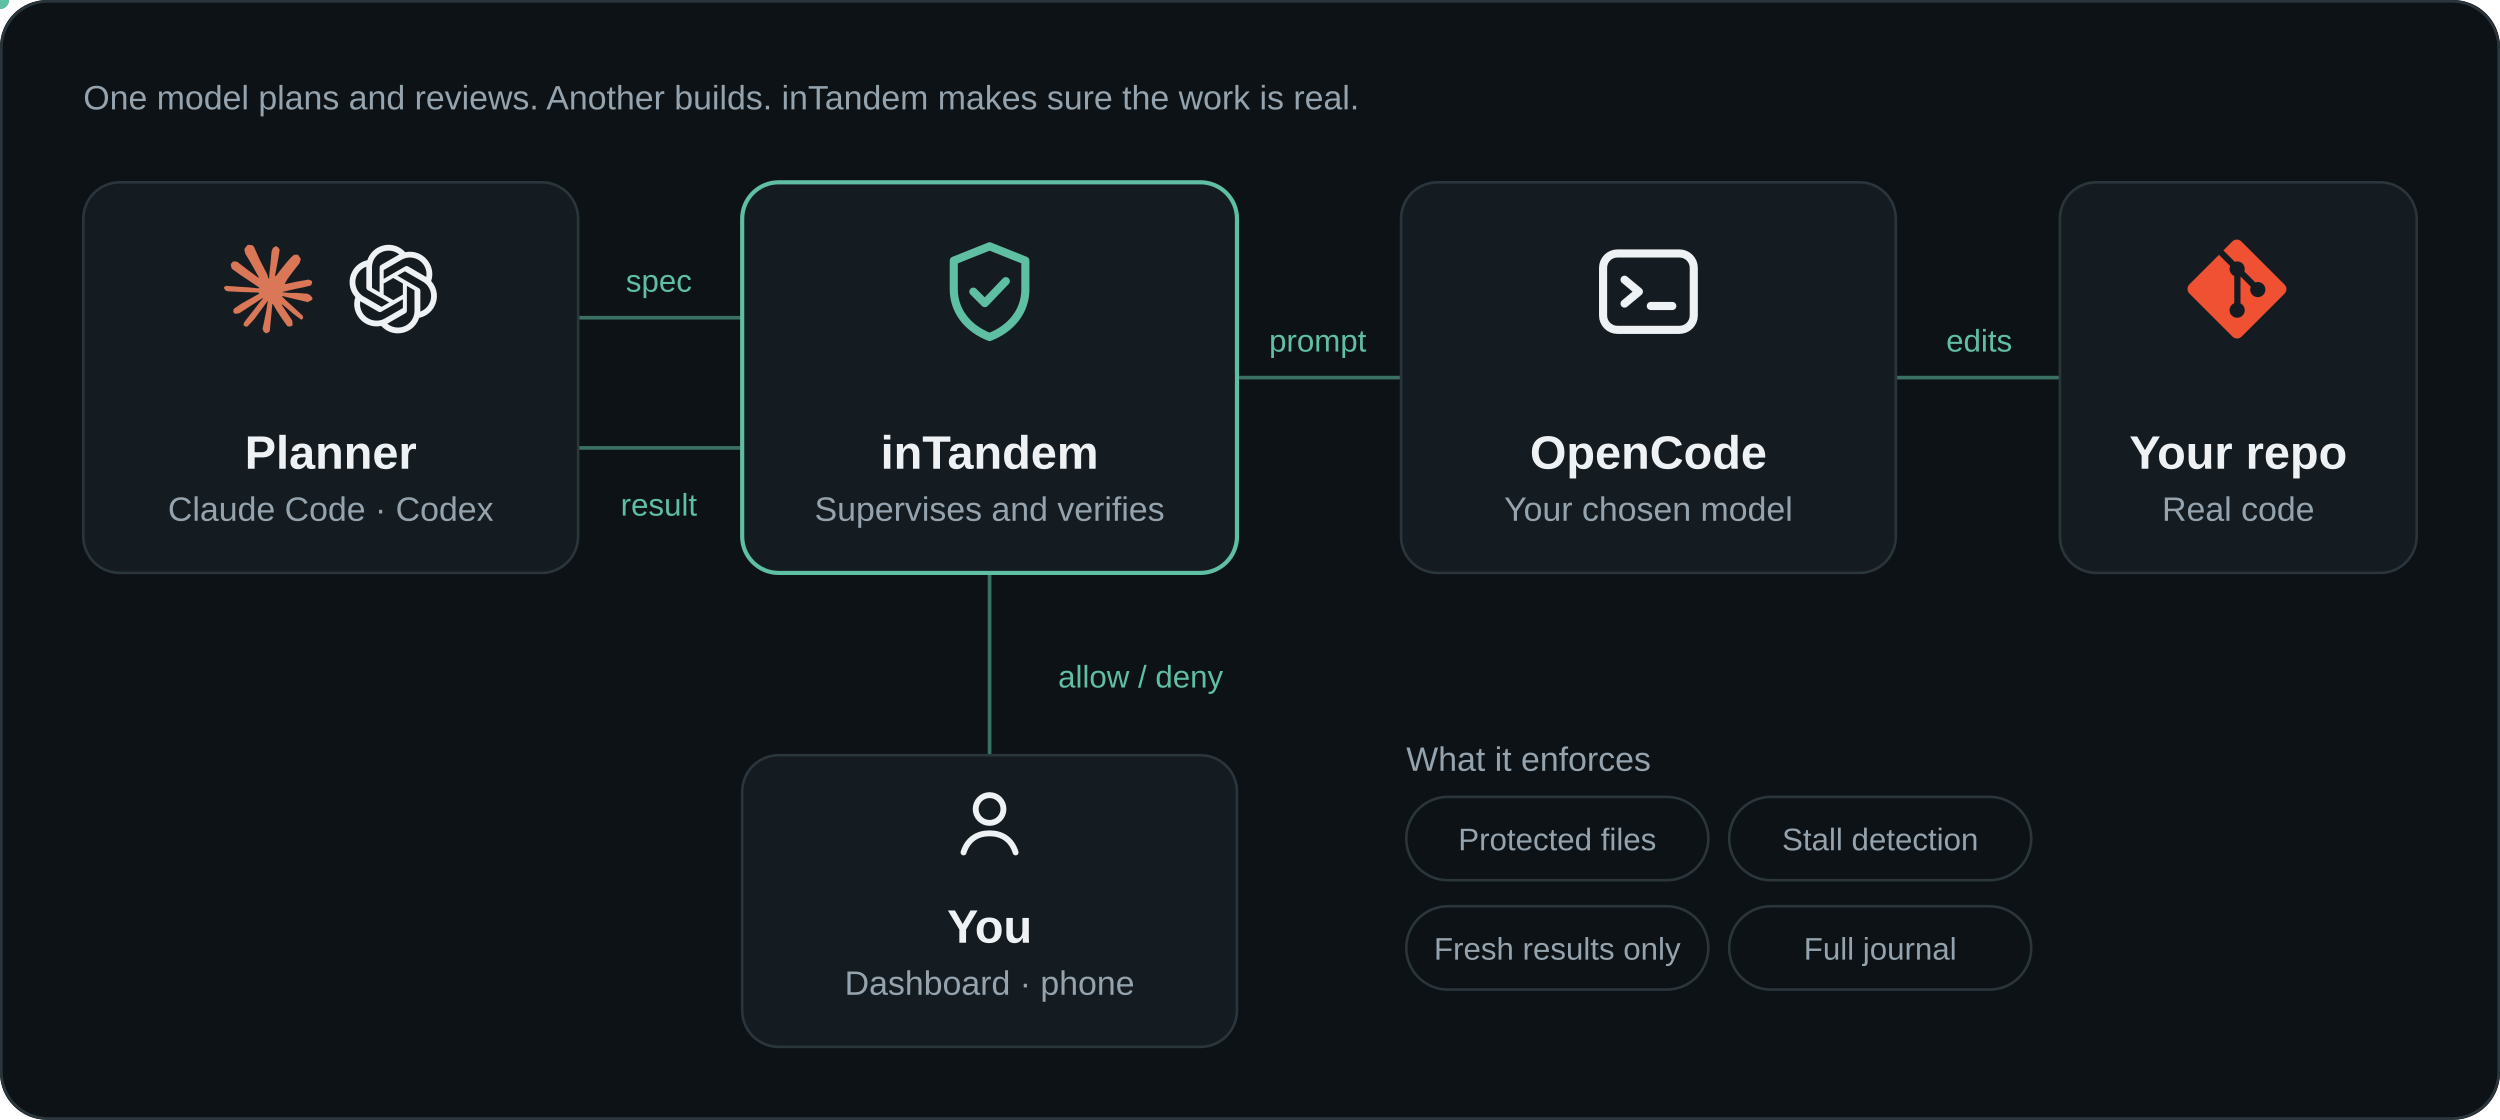
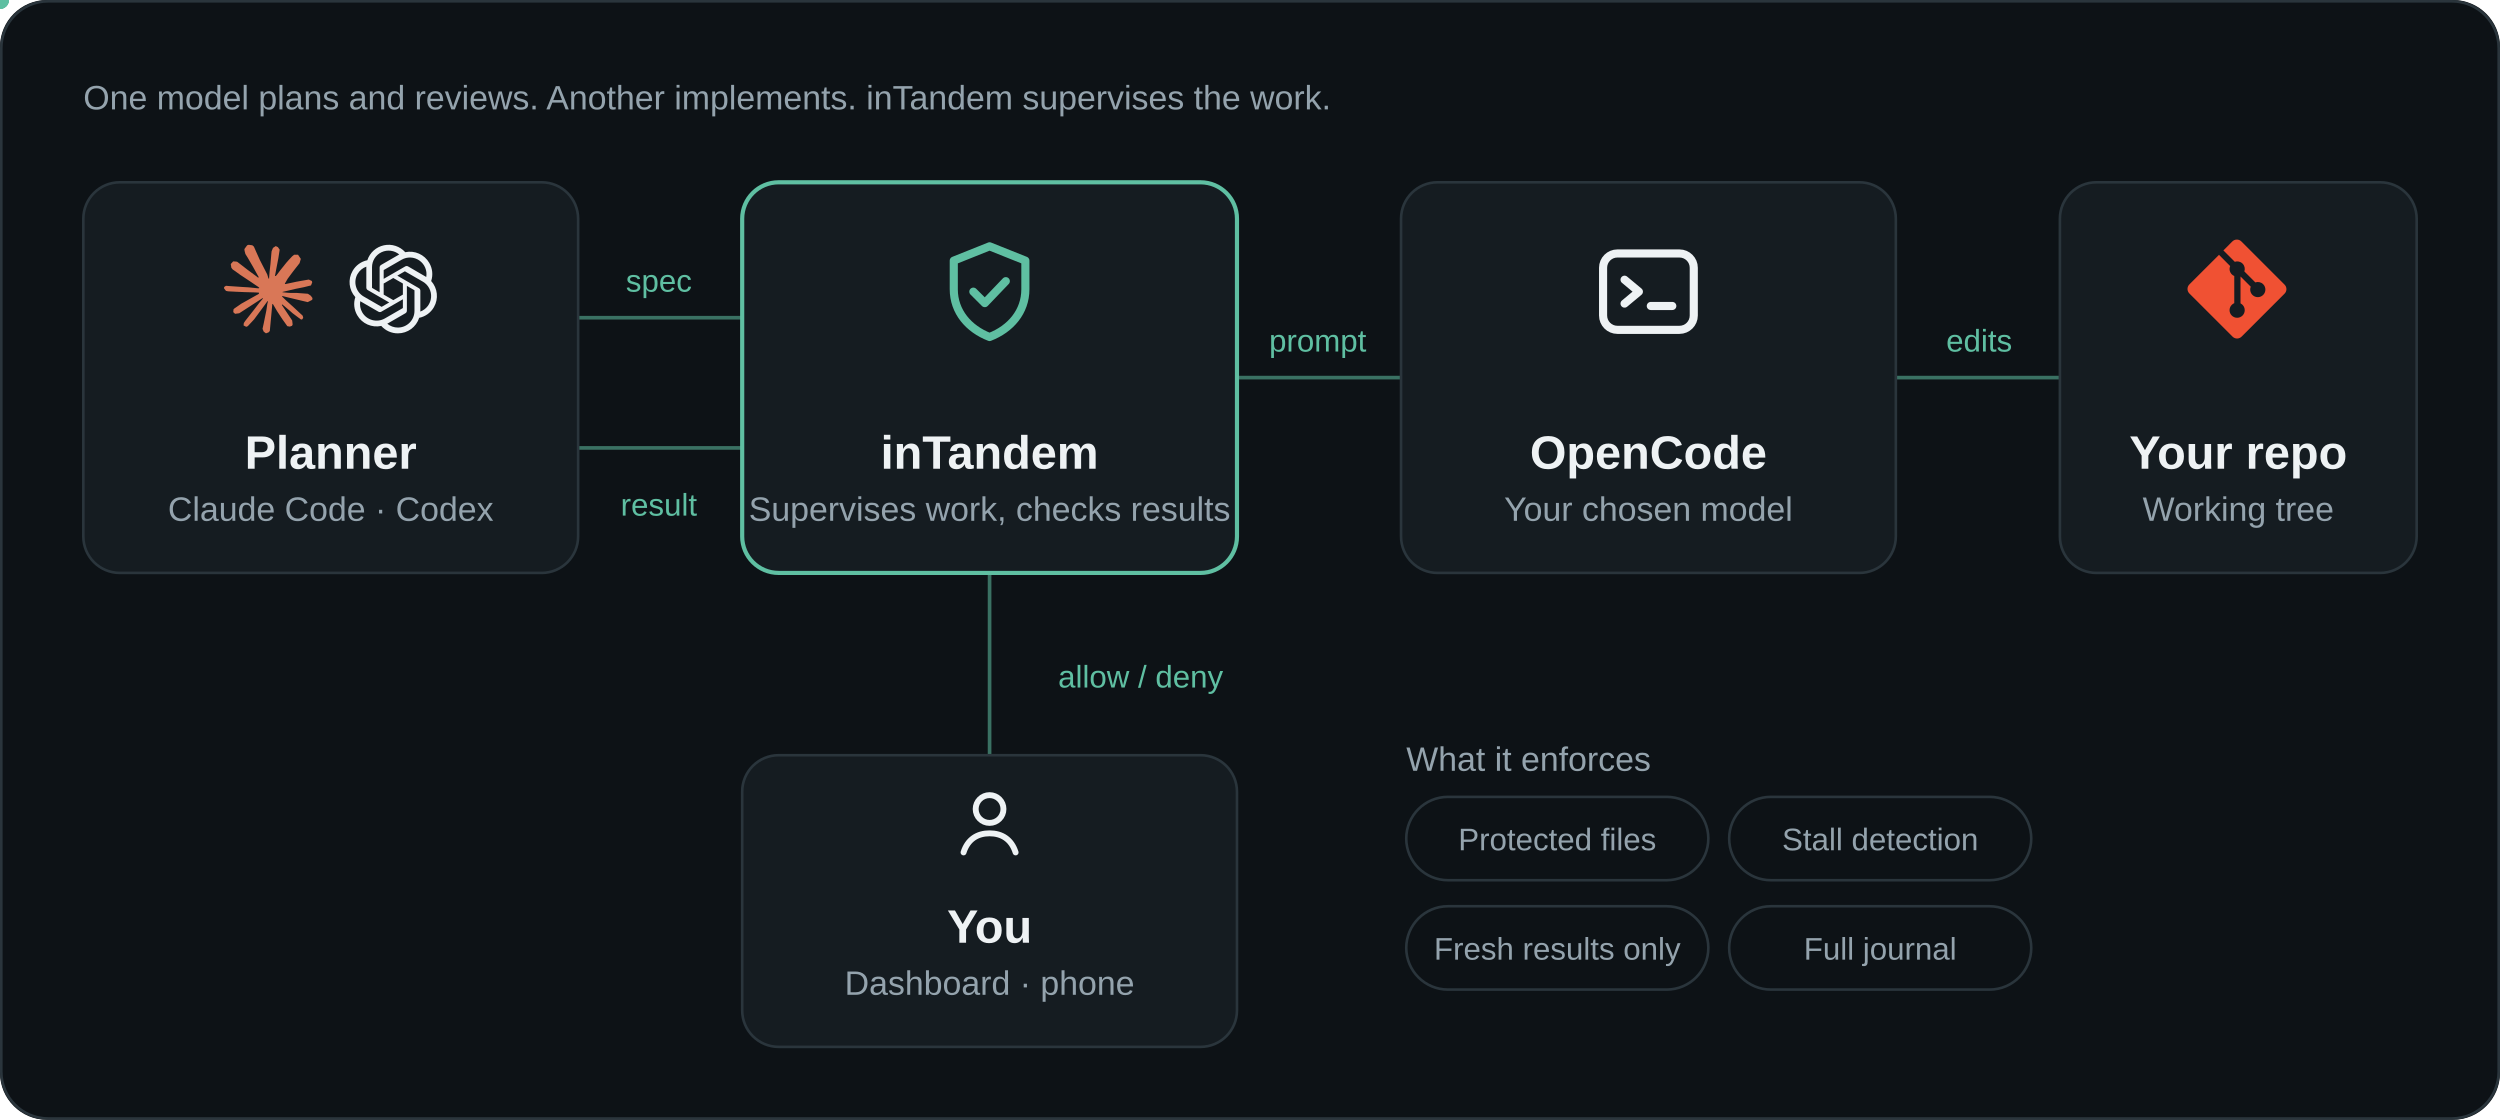
<svg xmlns="http://www.w3.org/2000/svg" width="960" height="430" viewBox="0 0 960 430" role="img" aria-labelledby="t">
  <style>
text { font-family: -apple-system, BlinkMacSystemFont, "Segoe UI", "Helvetica Neue", Arial, sans-serif; }
.t { font-size: 18px; font-weight: 700; fill: #eef2f4; } .s { font-size: 13px; fill: #94a3ad; }
.l { font-size: 12px; fill: #5fbfa2; } .c { font-size: 12px; fill: #94a3ad; }
.h { font-size: 13px; fill: #94a3ad; }
.wire { fill: none; stroke: #5fbfa2; stroke-width: 1.4; stroke-opacity: .55; }
</style>
  <rect width="960" height="430" rx="18" fill="#0d1216" />
  <rect x=".5" y=".5" width="959" height="429" rx="18" fill="none" stroke="#2a353c" />
-   <text x="32" y="42" class="h">One model plans and reviews. Another builds. inTandem makes sure the work is real.</text>
+   <text x="32" y="42" class="h">One model plans and reviews. Another implements. inTandem supervises the work.</text>
  <path d="M222 122H285" class="wire" />
  <circle r="3.4" fill="#5fbfa2">
    <animateMotion dur="3.2s" begin="0s" repeatCount="indefinite" path="M222 122H285" />
  </circle>
  <text x="253" y="112" text-anchor="middle" class="l">spec</text>
  <path d="M285 172H222" class="wire" />
  <circle r="3.4" fill="#5fbfa2">
    <animateMotion dur="3.2s" begin="1.6s" repeatCount="indefinite" path="M285 172H222" />
  </circle>
  <text x="253" y="198" text-anchor="middle" class="l">result</text>
  <path d="M475 145H538" class="wire" />
  <circle r="3.4" fill="#5fbfa2">
    <animateMotion dur="3.2s" begin="0.5s" repeatCount="indefinite" path="M475 145H538" />
  </circle>
  <text x="506" y="135" text-anchor="middle" class="l">prompt</text>
  <path d="M728 145H791" class="wire" />
  <circle r="3.4" fill="#5fbfa2">
    <animateMotion dur="3.2s" begin="1s" repeatCount="indefinite" path="M728 145H791" />
  </circle>
  <text x="760" y="135" text-anchor="middle" class="l">edits</text>
  <path d="M380 290V220" class="wire" />
  <circle r="3.4" fill="#5fbfa2">
    <animateMotion dur="3.2s" begin="0.8s" repeatCount="indefinite" path="M380 290V220" />
  </circle>
  <text x="438" y="264" text-anchor="middle" class="l">allow / deny</text>
  <rect x="32" y="70" width="190" height="150" rx="14" fill="#151c21" stroke="#2a353c" stroke-width="1" />
  <g transform="translate(86 94) scale(1.417)">
    <path fill="#D97757" d="m4.714 15.956 4.717-2.647.079-.231-.079-.128h-.231l-.789-.049-2.696-.073-2.337-.097-2.265-.121-.571-.121-.534-.704.055-.352.48-.322.686.061 1.518.103 2.277.158 1.651.097 2.447.255h.389l.055-.158-.134-.097-.103-.097L6.973 9.836l-2.55-1.688-1.336-.971-.723-.492-.364-.461-.158-1.008.656-.723.88.061.225.061.892.686 1.906 1.475 2.489 1.834.364.303.146-.103.018-.073-.164-.273-1.354-2.447-1.445-2.489-.643-1.032-.17-.619c-.061-.255-.103-.467-.103-.729L6.287.134 6.7 0l.996.134.419.364.619 1.415 1.002 2.228 1.554 3.03.455.898.243.832.091.255h.158v-.146l.128-1.706.237-2.095.231-2.696.079-.759.376-.911.747-.492.583.279.48.686-.067.443-.285 1.852-.559 2.902-.364 1.943h.212l.243-.243.984-1.305 1.651-2.064.729-.82.85-.905.546-.431h1.032l.759 1.129-.34 1.166-1.062 1.348-.88 1.141-1.263 1.7-.789 1.36.073.109.188-.018 2.853-.607 1.542-.279 1.84-.316.832.389.091.395-.328.807-1.967.486-2.307.461-3.436.814-.043.03.049.061 1.548.146.662.036h1.621l3.018.225.789.522.474.638-.079.486-1.214.619-1.639-.389-3.825-.911-1.311-.328h-.182v.109l1.093 1.069 2.003 1.809 2.507 2.331.128.577-.322.455-.34-.049-2.204-1.657-.85-.747-1.925-1.621h-.128v.17l.443.65 2.344 3.521.121 1.081-.17.352-.607.212-.668-.121-1.372-1.925L14.38 17.959l-1.141-1.943-.14.079-.674 7.255-.316.37-.729.279-.607-.461-.322-.747.322-1.475.389-1.925.316-1.53.285-1.9.17-.631-.012-.043-.14.018-1.433 1.967-2.18 2.945-1.724 1.846-.413.164-.716-.37.067-.662.401-.589 2.386-3.036 1.439-1.882.929-1.087-.006-.158h-.055l-6.338 4.116-1.129.146-.486-.455.061-.747.231-.243 1.906-1.311Z" />
  </g>
  <g transform="translate(134 94) scale(1.417)">
    <path fill="#eef2f4" d="M22.282 9.821a5.985 5.985 0 0 0-.516-4.911 6.046 6.046 0 0 0-6.51-2.9A6.065 6.065 0 0 0 4.981 4.182a5.985 5.985 0 0 0-3.998 2.9 6.046 6.046 0 0 0 .743 7.097 5.98 5.98 0 0 0 .511 4.911 6.051 6.051 0 0 0 6.515 2.9A5.985 5.985 0 0 0 13.26 24a6.056 6.056 0 0 0 5.772-4.206 5.989 5.989 0 0 0 3.998-2.9 6.056 6.056 0 0 0-.748-7.073zm-9.022 12.608a4.476 4.476 0 0 1-2.876-1.041l.142-.08 4.778-2.758a.795.795 0 0 0 .393-.681v-6.737l2.02 1.169a.071.071 0 0 1 .038.052v5.583a4.504 4.504 0 0 1-4.495 4.494zm-9.661-4.125a4.471 4.471 0 0 1-.535-3.014l.142.085 4.783 2.758a.771.771 0 0 0 .781 0l5.843-3.369v2.332a.08.08 0 0 1-.033.061L9.74 19.95a4.499 4.499 0 0 1-6.141-1.646zM2.341 7.896a4.485 4.485 0 0 1 2.365-1.973V11.6a.766.766 0 0 0 .388.676l5.814 3.354-2.02 1.169a.076.076 0 0 1-.071 0l-4.83-2.787A4.504 4.504 0 0 1 2.341 7.872zm16.596 3.856L13.104 8.364 15.119 7.2a.076.076 0 0 1 .071 0l4.83 2.791a4.494 4.494 0 0 1-.676 8.104v-5.677a.79.79 0 0 0-.407-.667zm2.011-3.023l-.142-.085-4.774-2.782a.776.776 0 0 0-.785 0L9.409 9.23V6.897a.066.066 0 0 1 .028-.061l4.83-2.787a4.499 4.499 0 0 1 6.68 4.66zM8.306 12.863l-2.02-1.164a.08.08 0 0 1-.038-.057V6.074a4.499 4.499 0 0 1 7.376-3.454l-.142.081L8.704 5.459a.795.795 0 0 0-.393.681zm1.098-2.365l2.602-1.5 2.607 1.5v2.999l-2.597 1.5-2.607-1.5Z" />
  </g>
  <text x="127.0" y="180" text-anchor="middle" class="t">Planner</text>
  <text x="127.0" y="200" text-anchor="middle" class="s">Claude Code · Codex</text>
  <rect x="285" y="70" width="190" height="150" rx="14" fill="#151c21" stroke="#5fbfa2" stroke-width="1.6" />
  <g transform="translate(358 90) scale(1.833)" fill="none" stroke="#5fbfa2" stroke-width="1.7" stroke-linecap="round" stroke-linejoin="round">
    <path d="M12 2.5 4.5 5.5v6c0 4.7 3.1 8.3 7.5 10 4.4-1.7 7.5-5.3 7.5-10v-6z" />
    <path d="m8.6 12 2.4 2.4 4.4-4.6" />
  </g>
  <text x="380.0" y="180" text-anchor="middle" class="t">inTandem</text>
-   <text x="380.0" y="200" text-anchor="middle" class="s">Supervises and verifies</text>
+   <text x="380.0" y="200" text-anchor="middle" class="s">Supervises work, checks results</text>
  <rect x="538" y="70" width="190" height="150" rx="14" fill="#151c21" stroke="#2a353c" stroke-width="1" />
  <g transform="translate(611 90) scale(1.833)" fill="none" stroke="#eef2f4" stroke-width="1.7" stroke-linecap="round" stroke-linejoin="round">
    <rect x="2.5" y="4" width="19" height="16" rx="3" />
    <path d="m7 9.5 3 2.5-3 2.5M12.5 15H17" />
  </g>
  <text x="633.0" y="180" text-anchor="middle" class="t">OpenCode</text>
  <text x="633.0" y="200" text-anchor="middle" class="s">Your chosen model</text>
  <rect x="791" y="70" width="137" height="150" rx="14" fill="#151c21" stroke="#2a353c" stroke-width="1" />
  <g transform="translate(840 92) scale(1.583)">
    <path fill="#F05133" d="M23.546 10.93L13.067.452c-.604-.603-1.582-.603-2.188 0L8.708 2.627l2.76 2.76c.645-.215 1.379-.07 1.889.441.516.515.658 1.258.438 1.9l2.658 2.66c.645-.223 1.387-.078 1.9.435.721.72.721 1.884 0 2.604-.719.719-1.881.719-2.6 0-.539-.541-.674-1.337-.404-1.996L12.86 8.955v6.525c.176.086.342.203.488.348.713.721.713 1.883 0 2.6-.719.721-1.889.721-2.609 0-.719-.719-.719-1.879 0-2.598.182-.18.387-.316.605-.406V8.835c-.217-.091-.424-.222-.6-.401-.545-.545-.676-1.342-.396-2.009L7.636 3.7.45 10.881c-.6.605-.6 1.584 0 2.189l10.48 10.477c.604.604 1.582.604 2.186 0l10.43-10.43c.605-.603.605-1.582 0-2.187" />
  </g>
  <text x="859.5" y="180" text-anchor="middle" class="t">Your repo</text>
-   <text x="859.5" y="200" text-anchor="middle" class="s">Real code</text>
+   <text x="859.5" y="200" text-anchor="middle" class="s">Working tree</text>
  <rect x="285" y="290" width="190" height="112" rx="14" fill="#151c21" stroke="#2a353c" stroke-width="1" />
  <g transform="translate(364 300) scale(1.333)" fill="none" stroke="#eef2f4" stroke-width="1.7" stroke-linecap="round" stroke-linejoin="round">
    <circle cx="12" cy="8" r="4" />
    <path d="M4.5 20.5c1.2-3.8 4-5.5 7.5-5.5s6.3 1.7 7.5 5.5" />
  </g>
  <text x="380.0" y="362" text-anchor="middle" class="t">You</text>
  <text x="380.0" y="382" text-anchor="middle" class="s">Dashboard · phone</text>
  <text x="540" y="296" class="h">What it enforces</text>
  <rect x="540" y="306" width="116" height="32" rx="16" fill="#0d1216" stroke="#2a353c" />
  <text x="598" y="326.5" text-anchor="middle" class="c">Protected files</text>
  <rect x="664" y="306" width="116" height="32" rx="16" fill="#0d1216" stroke="#2a353c" />
  <text x="722" y="326.5" text-anchor="middle" class="c">Stall detection</text>
  <rect x="540" y="348" width="116" height="32" rx="16" fill="#0d1216" stroke="#2a353c" />
  <text x="598" y="368.5" text-anchor="middle" class="c">Fresh results only</text>
  <rect x="664" y="348" width="116" height="32" rx="16" fill="#0d1216" stroke="#2a353c" />
  <text x="722" y="368.5" text-anchor="middle" class="c">Full journal</text>
</svg>
